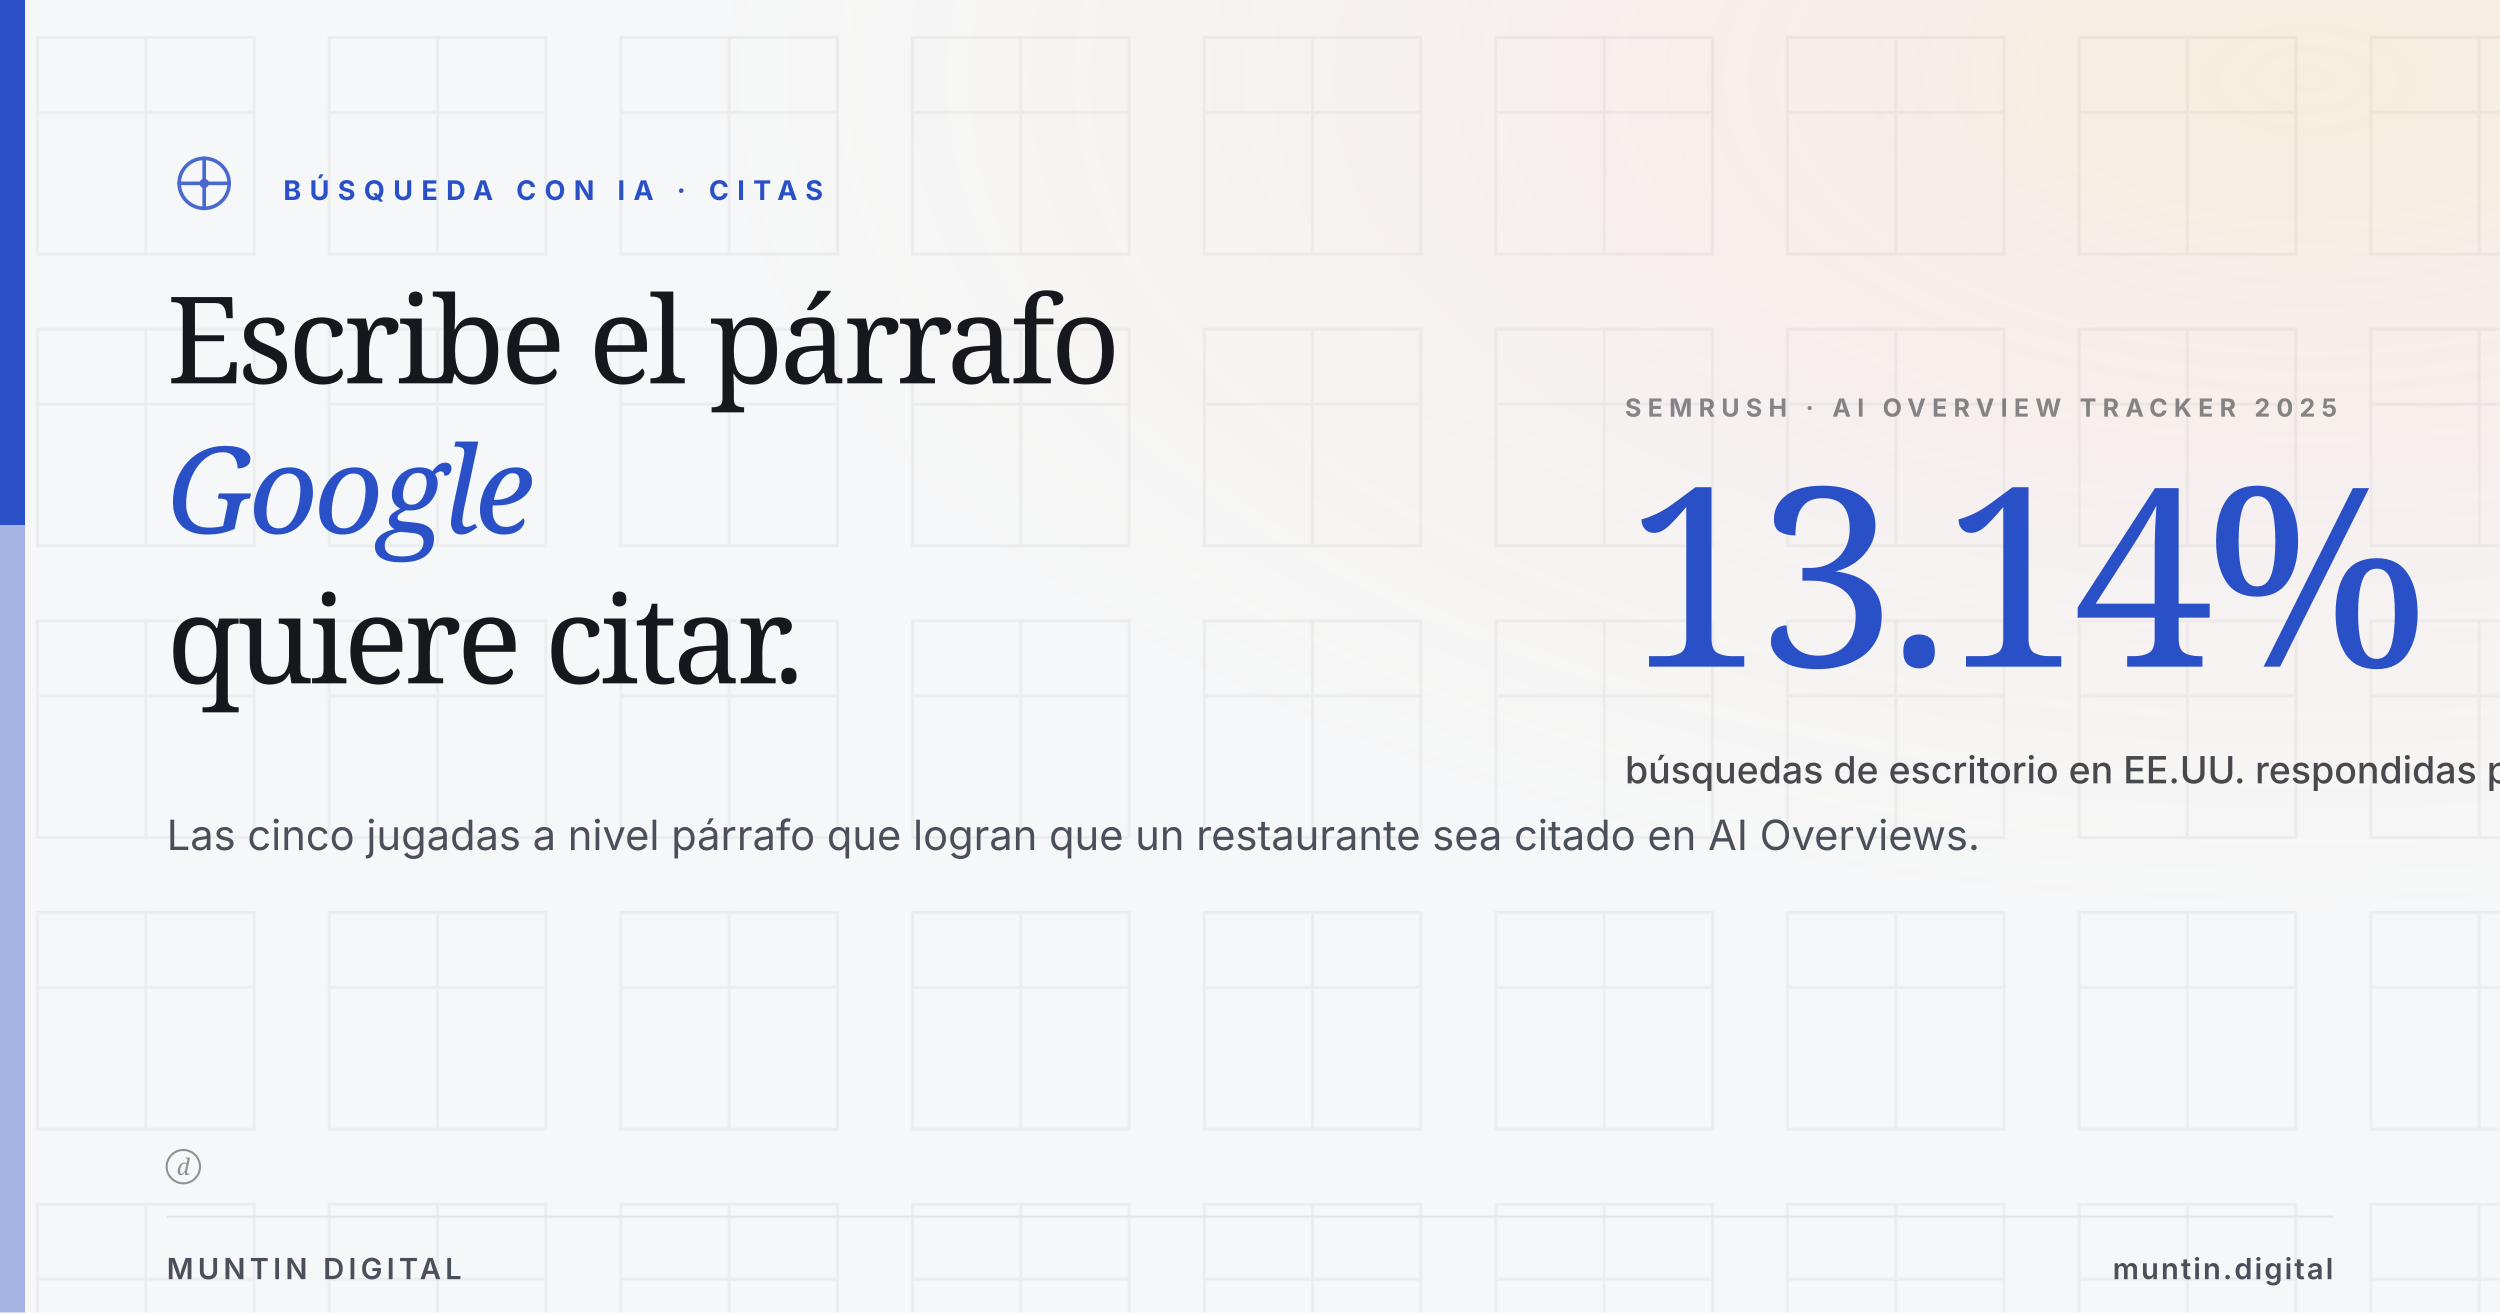
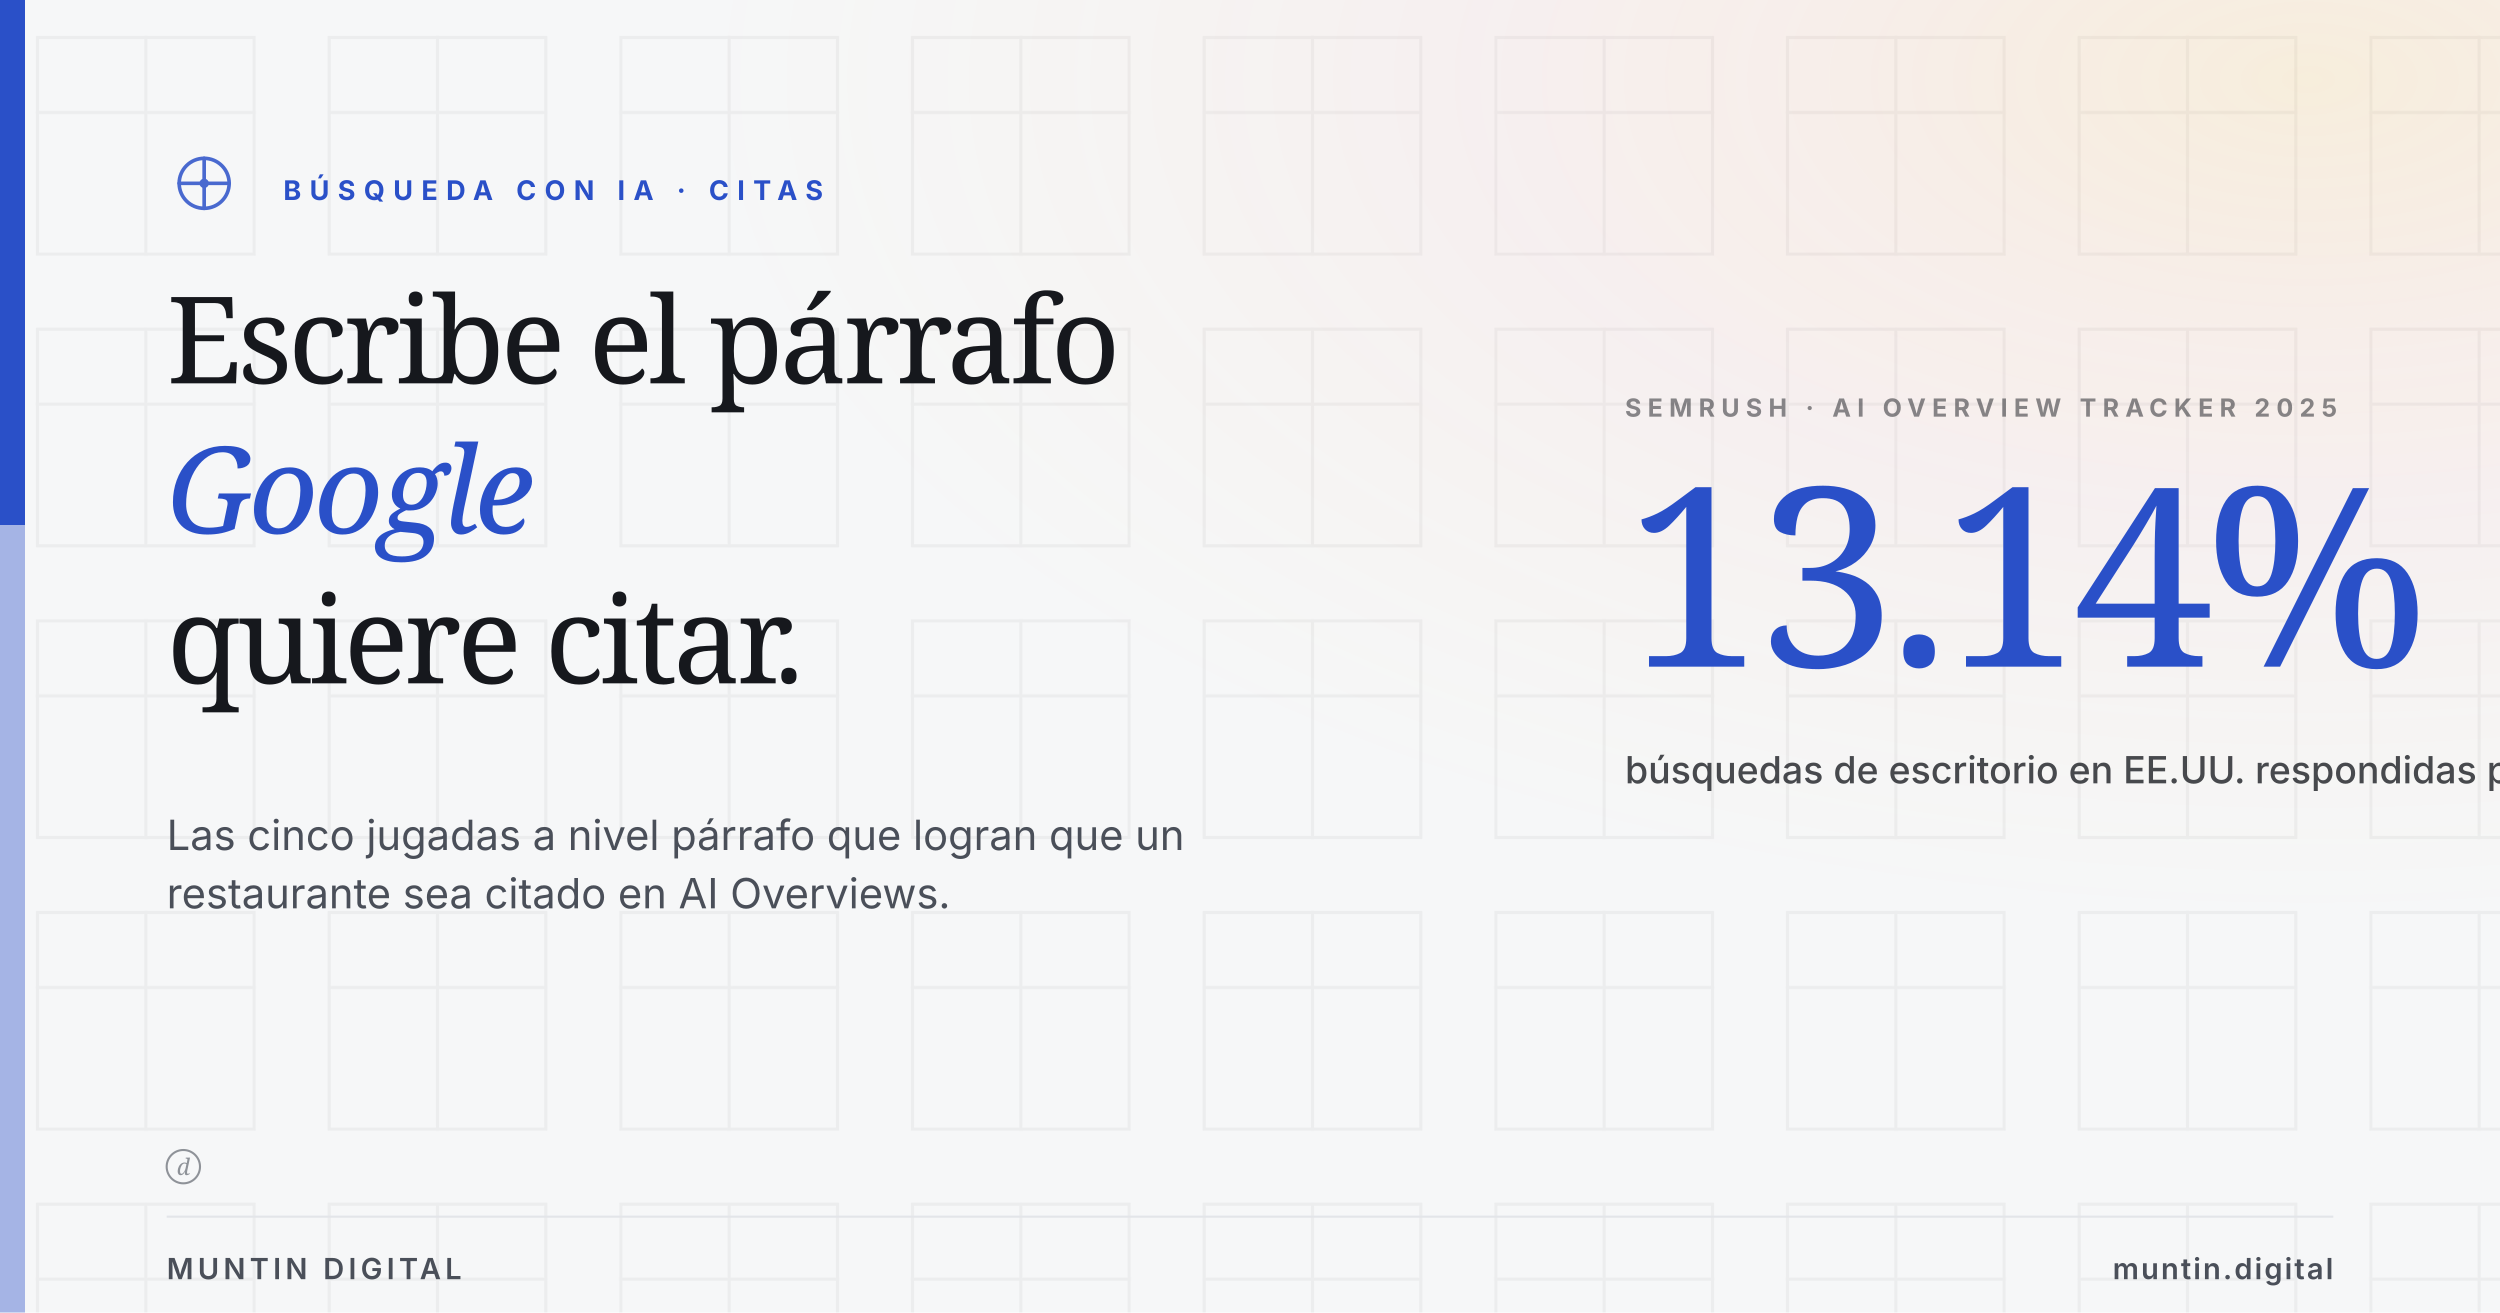
<svg xmlns="http://www.w3.org/2000/svg" viewBox="0 0 1200 630" width="1200" height="630">
  <rect width="1200" height="630" fill="#F6F7F8" />
  <defs>
    <pattern id="muntinField" x="0" y="0" width="140" height="140" patternUnits="userSpaceOnUse">
      <g transform="translate(18, 18)" fill="none" stroke="#16181D" stroke-width="1.5" stroke-linecap="square" stroke-linejoin="miter">
        <rect x="0" y="0" width="104" height="104" />
        <line x1="52" y1="0" x2="52" y2="104" />
        <line x1="0" y1="36" x2="104" y2="36" />
      </g>
    </pattern>
  </defs>
  <rect width="1200" height="630" fill="url(#muntinField)" opacity="0.045" />
  <defs>
    <radialGradient id="ghWarmSoft" cx="92%" cy="6%" r="64%">
      <stop offset="0%" stop-color="#FFB020" stop-opacity="0.13" />
      <stop offset="52%" stop-color="#FF6B5C" stop-opacity="0.05" />
      <stop offset="100%" stop-color="#FFB020" stop-opacity="0" />
    </radialGradient>
  </defs>
  <rect width="1200" height="630" fill="url(#ghWarmSoft)" />
  <rect x="0" y="0" width="12" height="252" fill="#2A50C8" />
  <rect x="0" y="252" width="12" height="378" fill="#2A50C8" opacity="0.4" />
  <g transform="translate(80, 70) scale(1.5)" fill="none" stroke="#2A50C8" stroke-width="1.167" stroke-linecap="round" stroke-linejoin="round" color="#2A50C8" opacity="0.85">
    <circle cx="12" cy="12" r="8" />
    <line x1="12" y1="4" x2="12" y2="20" />
    <line x1="4" y1="12" x2="20" y2="12" />
    <circle cx="12" cy="12" r="1.5" fill="currentColor" stroke="none" />
  </g>
  <text x="136" y="96" font-family="Inter, Arial, sans-serif" font-size="13" font-weight="700" letter-spacing="4" fill="#2A50C8">BÚSQUEDA CON IA · CITAS</text>
  <text x="80" y="184" font-family="Fraunces, Georgia, serif" font-size="58" font-weight="500" letter-spacing="-2" fill="#16181D">Escribe el párrafo</text>
  <text x="80" y="256" font-family="Fraunces, Georgia, serif" font-style="italic" font-size="58" font-weight="400" letter-spacing="-2" fill="#2A50C8">Google</text>
  <text x="80" y="328" font-family="Fraunces, Georgia, serif" font-size="58" font-weight="500" letter-spacing="-2" fill="#16181D">quiere citar.</text>
  <text x="80" y="408" font-family="Inter, Arial, sans-serif" font-size="20" font-weight="400" fill="#4A4F59">
-     <tspan x="80" dy="0">Las cinco jugadas a nivel párrafo que logran que un restaurante sea citado en AI Overviews.</tspan>
+     <tspan x="80" dy="0">Las cinco jugadas a nivel párrafo que logran que un</tspan>
+     <tspan x="80" dy="28">restaurante sea citado en AI Overviews.</tspan>
  </text>
  <text x="780" y="200" font-family="Inter, Arial, sans-serif" font-size="12" font-weight="700" letter-spacing="3" fill="#16181D" opacity="0.5">SEMRUSH · AI OVERVIEW TRACKER 2025</text>
  <text x="780" y="320" font-family="Fraunces, Georgia, serif" font-size="120" font-weight="500" letter-spacing="-4" fill="#2A50C8">13.14%</text>
  <text x="780" y="376" font-family="Inter, Arial, sans-serif" font-size="18" font-weight="500" fill="#16181D" opacity="0.78">búsquedas de escritorio en EE.UU. respondidas por AI Overview · marzo 2025</text>
  <g transform="translate(80, 552)" fill="#4A4F59" opacity="0.6">
    <circle cx="8" cy="8" r="8" fill="none" stroke="#4A4F59" stroke-width="1" />
    <text x="8" y="12" text-anchor="middle" font-family="Fraunces, Georgia, serif" font-style="italic" font-size="11" font-weight="500" fill="#4A4F59">d</text>
  </g>
  <line x1="80" y1="584" x2="1120" y2="584" stroke="#E3E5E9" stroke-width="1" />
  <text x="80" y="614" font-family="Inter, Arial, sans-serif" font-size="14" font-weight="600" letter-spacing="2" fill="#4A4F59">MUNTIN DIGITAL</text>
  <text x="1120" y="614" text-anchor="end" font-family="Inter, Arial, sans-serif" font-size="14" font-weight="600" letter-spacing="1" fill="#4A4F59">muntin.digital</text>
</svg>
